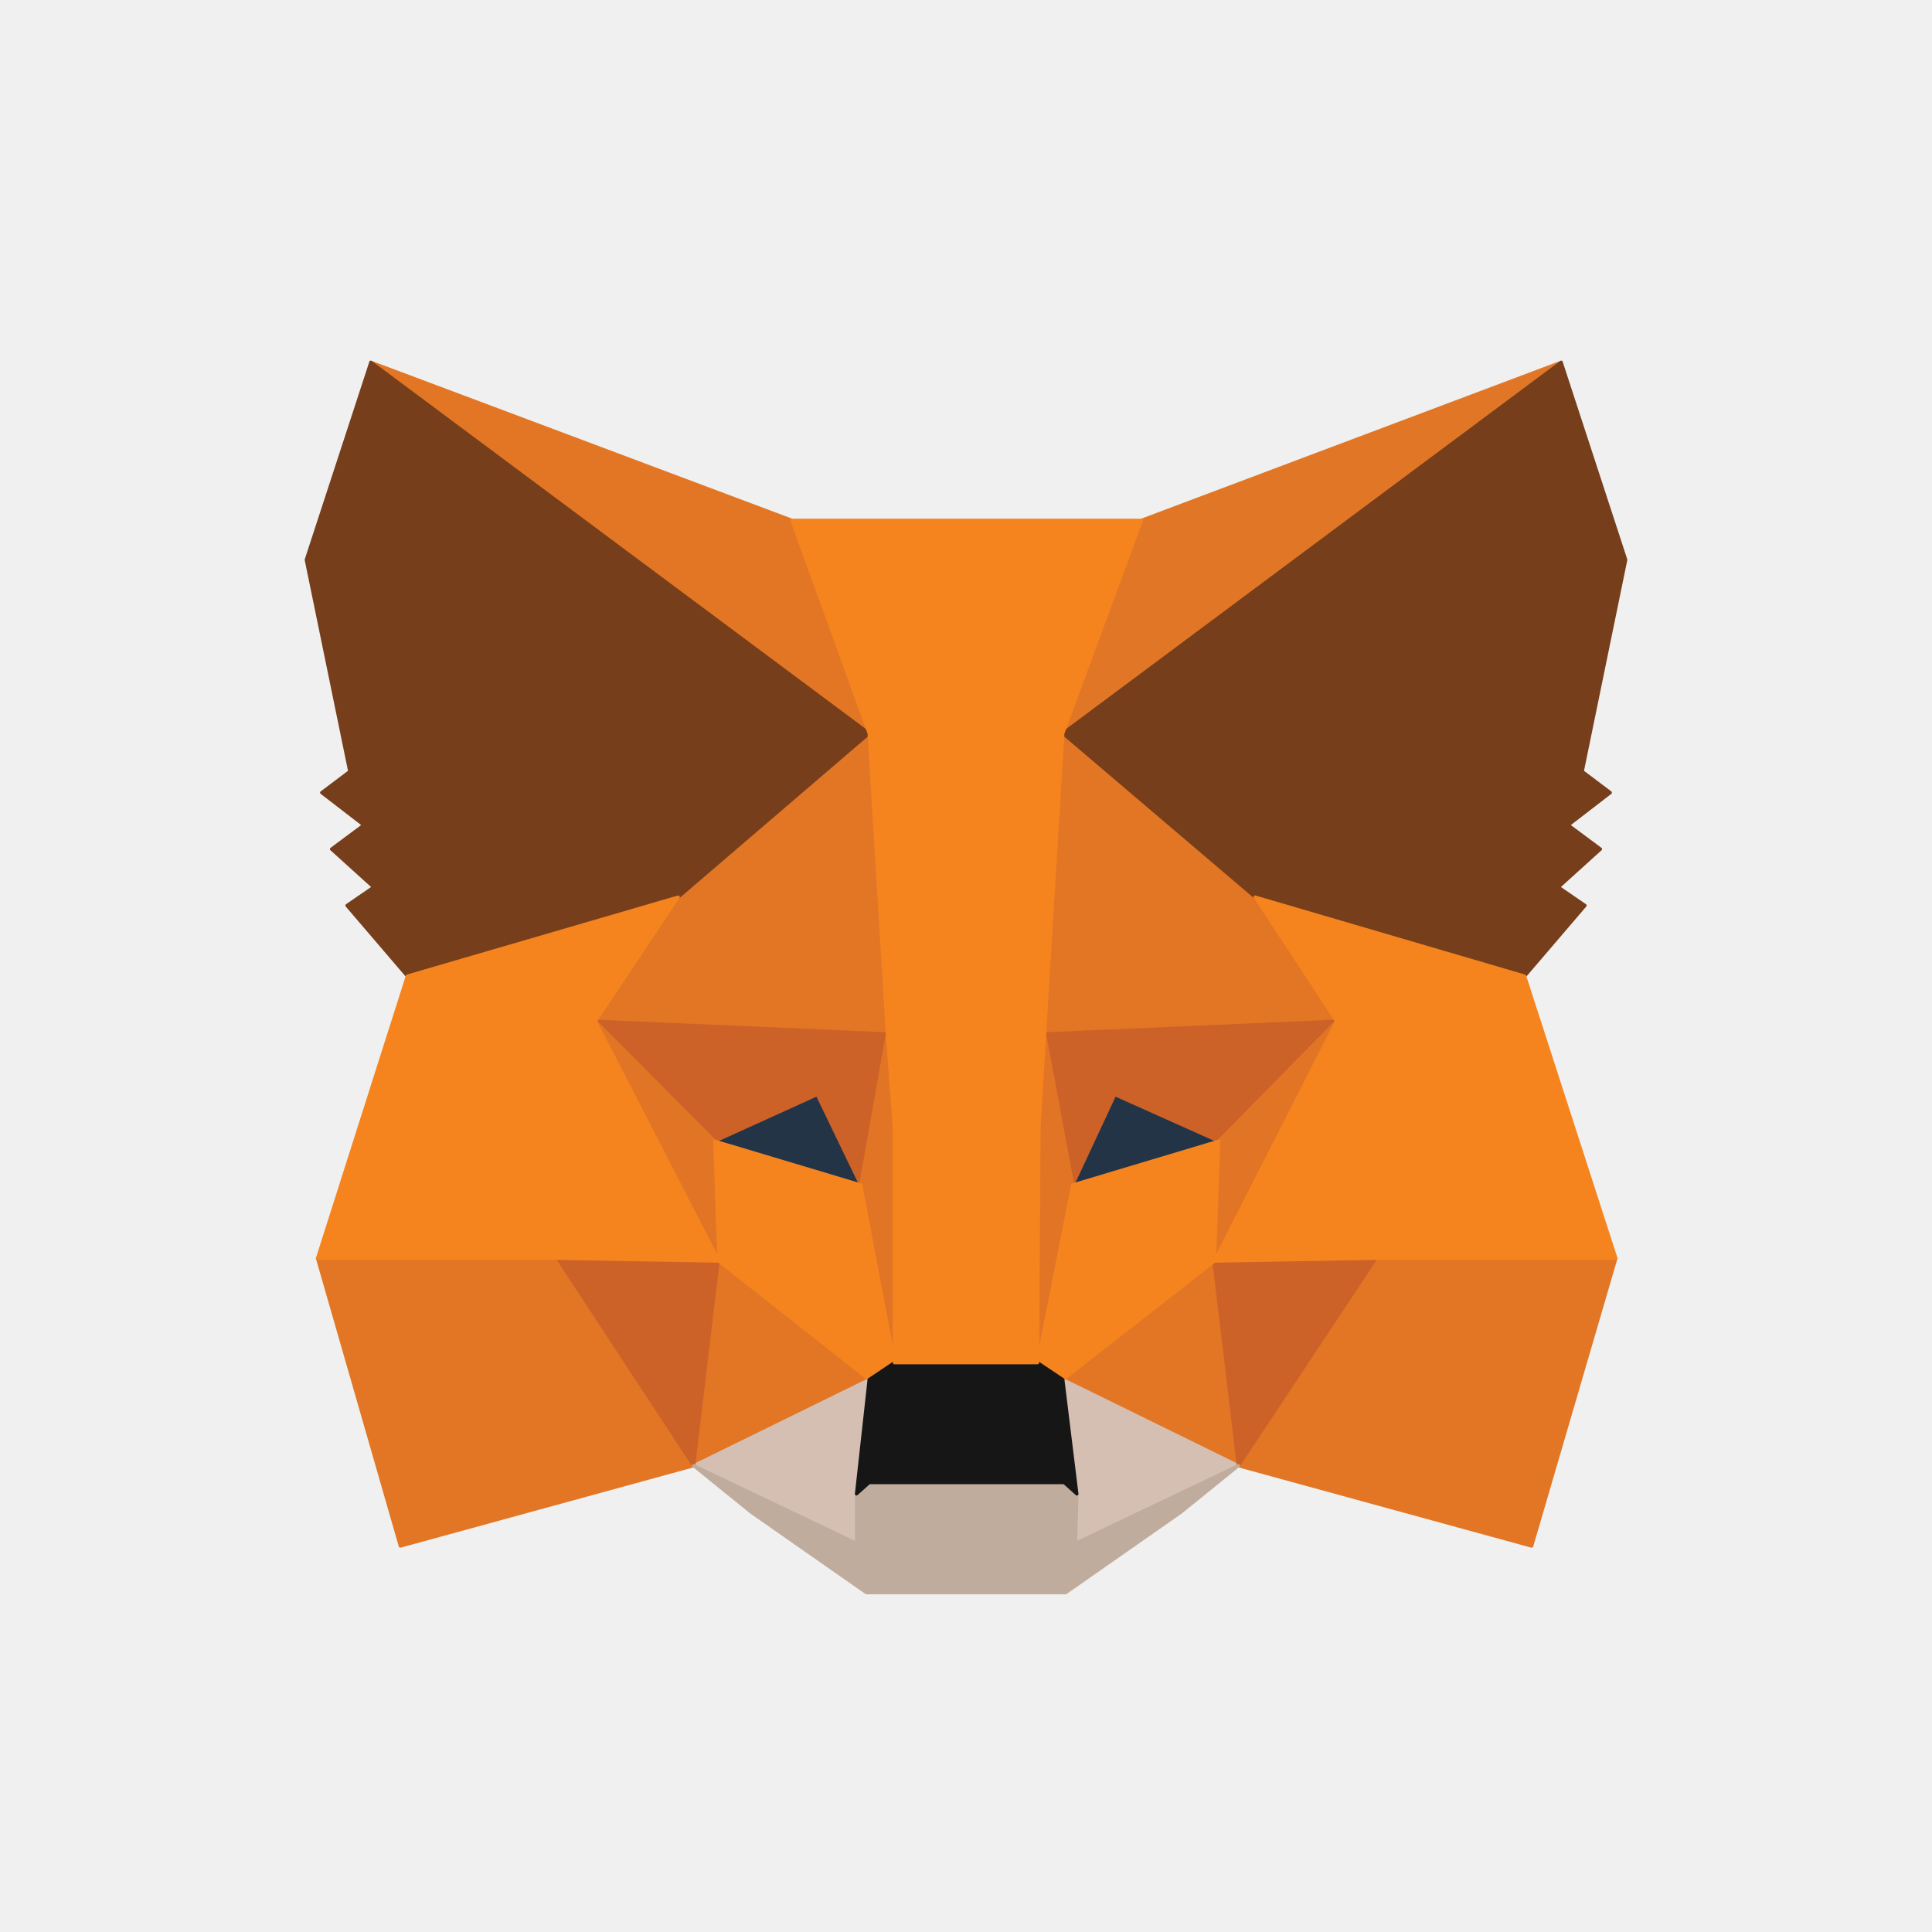
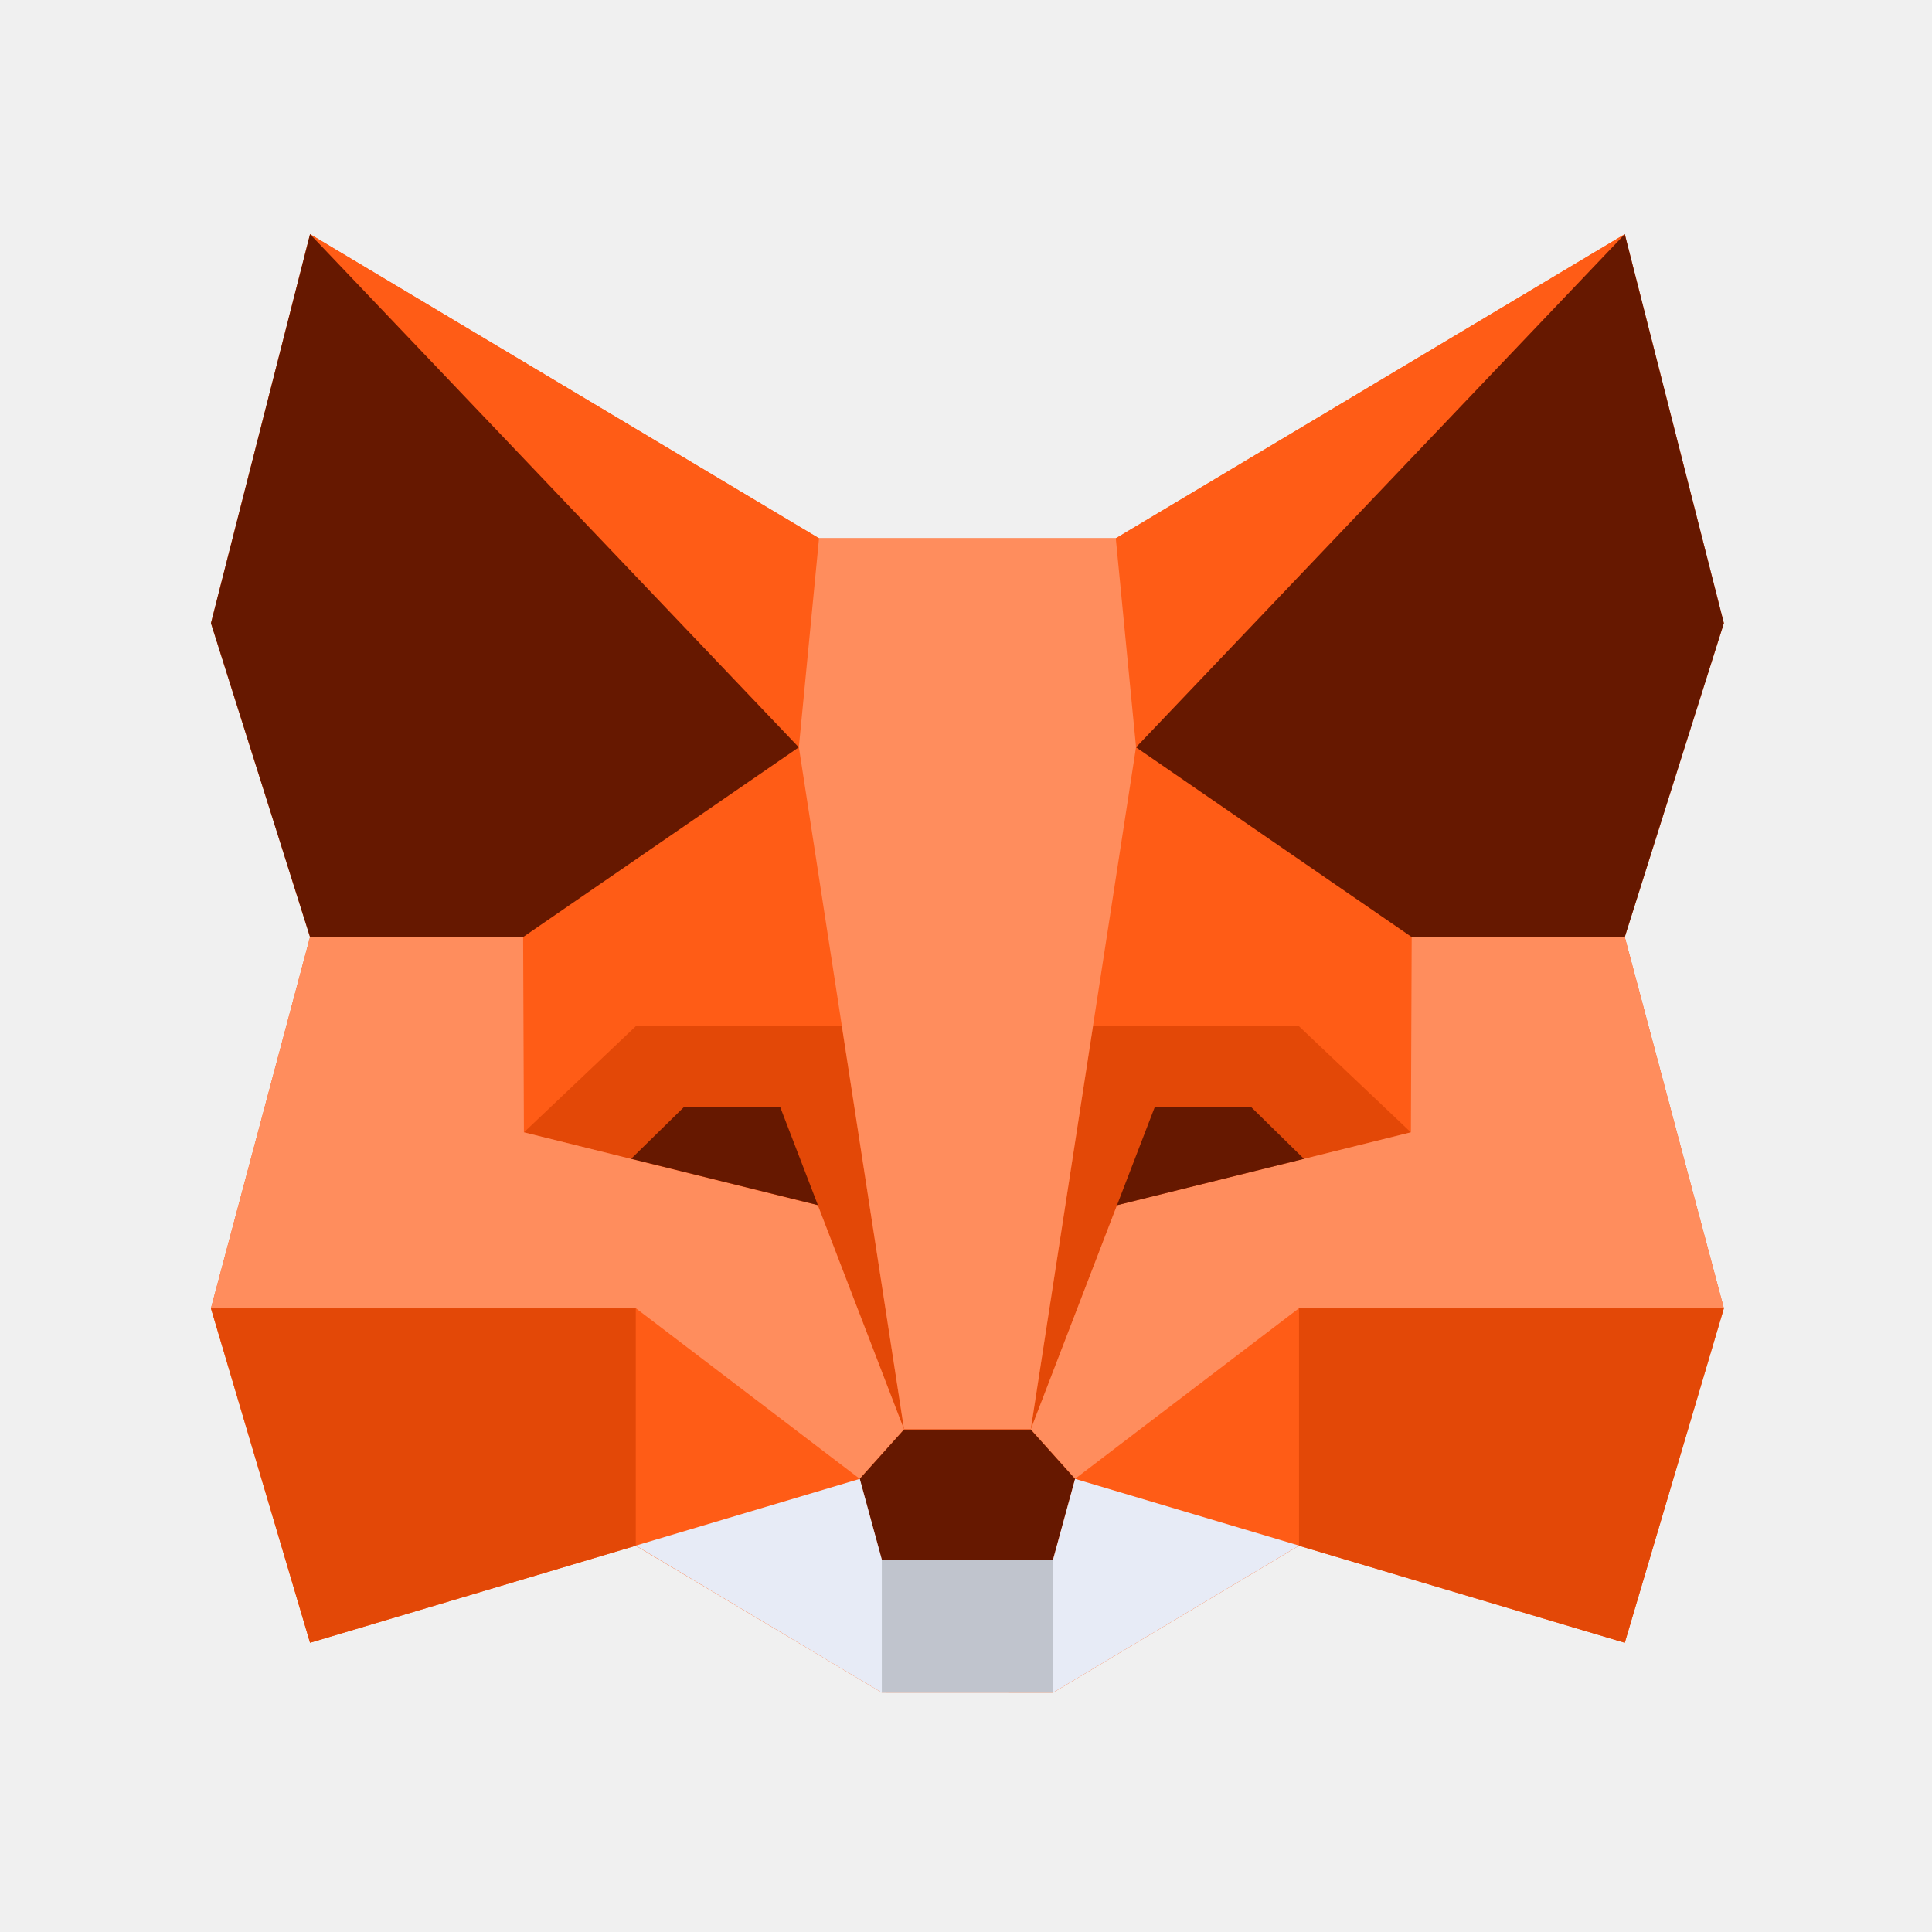
- <svg xmlns="http://www.w3.org/2000/svg" width="64" height="64" viewBox="0 0 64 64" fill="none">
-   <path d="M51.716 12L34.604 24.761L37.812 17.235L51.716 12Z" fill="#E17726" stroke="#E17726" stroke-width="0.105" stroke-linecap="round" stroke-linejoin="round" />
-   <path d="M12.285 12L29.257 24.854L26.235 17.235L12.285 12Z" fill="#E27625" stroke="#E27625" stroke-width="0.105" stroke-linecap="round" stroke-linejoin="round" />
-   <path d="M45.578 41.541L41.021 48.553L50.739 51.217L53.529 41.682L45.578 41.541Z" fill="#E27625" stroke="#E27625" stroke-width="0.105" stroke-linecap="round" stroke-linejoin="round" />
-   <path d="M10.517 41.682L13.261 51.217L22.979 48.553L18.469 41.541L10.517 41.682Z" fill="#E27625" stroke="#E27625" stroke-width="0.105" stroke-linecap="round" stroke-linejoin="round" />
-   <path d="M22.468 29.716L19.724 33.829L29.396 34.25L29.07 23.826L22.468 29.716Z" fill="#E27625" stroke="#E27625" stroke-width="0.105" stroke-linecap="round" stroke-linejoin="round" />
-   <path d="M41.579 29.716L34.837 23.686L34.604 34.25L44.276 33.829L41.579 29.716Z" fill="#E27625" stroke="#E27625" stroke-width="0.105" stroke-linecap="round" stroke-linejoin="round" />
-   <path d="M22.98 48.554L28.793 45.702L23.817 41.776L22.98 48.554Z" fill="#E27625" stroke="#E27625" stroke-width="0.105" stroke-linecap="round" stroke-linejoin="round" />
-   <path d="M35.209 45.702L41.021 48.554L40.231 41.776L35.209 45.702Z" fill="#E27625" stroke="#E27625" stroke-width="0.105" stroke-linecap="round" stroke-linejoin="round" />
-   <path d="M41.021 48.553L35.209 45.702L35.674 49.488L35.627 51.124L41.021 48.553Z" fill="#D5BFB2" stroke="#D5BFB2" stroke-width="0.105" stroke-linecap="round" stroke-linejoin="round" />
-   <path d="M22.98 48.553L28.374 51.124V49.488L28.793 45.702L22.98 48.553Z" fill="#D5BFB2" stroke="#D5BFB2" stroke-width="0.105" stroke-linecap="round" stroke-linejoin="round" />
-   <path d="M28.513 39.252L23.677 37.803L27.071 36.26L28.513 39.252Z" fill="#233447" stroke="#233447" stroke-width="0.105" stroke-linecap="round" stroke-linejoin="round" />
-   <path d="M35.533 39.252L36.928 36.26L40.369 37.803L35.533 39.252Z" fill="#233447" stroke="#233447" stroke-width="0.105" stroke-linecap="round" stroke-linejoin="round" />
-   <path d="M22.978 48.553L23.815 41.541L18.468 41.682L22.978 48.553Z" fill="#CC6228" stroke="#CC6228" stroke-width="0.105" stroke-linecap="round" stroke-linejoin="round" />
-   <path d="M40.185 41.541L41.022 48.553L45.579 41.682L40.185 41.541Z" fill="#CC6228" stroke="#CC6228" stroke-width="0.105" stroke-linecap="round" stroke-linejoin="round" />
-   <path d="M44.276 33.829L34.604 34.249L35.534 39.251L36.929 36.26L40.37 37.802L44.276 33.829Z" fill="#CC6228" stroke="#CC6228" stroke-width="0.105" stroke-linecap="round" stroke-linejoin="round" />
-   <path d="M23.677 37.802L27.071 36.26L28.513 39.251L29.396 34.249L19.724 33.829L23.677 37.802Z" fill="#CC6228" stroke="#CC6228" stroke-width="0.105" stroke-linecap="round" stroke-linejoin="round" />
-   <path d="M19.724 33.829L23.816 41.775L23.677 37.802L19.724 33.829Z" fill="#E27525" stroke="#E27525" stroke-width="0.105" stroke-linecap="round" stroke-linejoin="round" />
-   <path d="M40.37 37.802L40.23 41.775L44.276 33.829L40.37 37.802Z" fill="#E27525" stroke="#E27525" stroke-width="0.105" stroke-linecap="round" stroke-linejoin="round" />
-   <path d="M29.397 34.25L28.513 39.252L29.629 45.141L29.862 37.382L29.397 34.25Z" fill="#E27525" stroke="#E27525" stroke-width="0.105" stroke-linecap="round" stroke-linejoin="round" />
-   <path d="M34.603 34.25L34.138 37.382L34.37 45.141L35.533 39.252L34.603 34.25Z" fill="#E27525" stroke="#E27525" stroke-width="0.105" stroke-linecap="round" stroke-linejoin="round" />
-   <path d="M35.535 39.252L34.372 45.141L35.209 45.702L40.231 41.776L40.37 37.803L35.535 39.252Z" fill="#F5841F" stroke="#F5841F" stroke-width="0.105" stroke-linecap="round" stroke-linejoin="round" />
-   <path d="M23.677 37.803L23.816 41.776L28.792 45.702L29.629 45.141L28.513 39.252L23.677 37.803Z" fill="#F5841F" stroke="#F5841F" stroke-width="0.105" stroke-linecap="round" stroke-linejoin="round" />
-   <path d="M35.628 51.124L35.675 49.488L35.256 49.114H28.793L28.374 49.488V51.124L22.98 48.553L24.887 50.096L28.7 52.76H35.303L39.115 50.096L41.022 48.553L35.628 51.124Z" fill="#C0AC9D" stroke="#C0AC9D" stroke-width="0.105" stroke-linecap="round" stroke-linejoin="round" />
-   <path d="M35.208 45.702L34.371 45.141H29.628L28.791 45.702L28.372 49.488L28.791 49.114H35.254L35.673 49.488L35.208 45.702Z" fill="#161616" stroke="#161616" stroke-width="0.105" stroke-linecap="round" stroke-linejoin="round" />
-   <path d="M52.414 25.556L53.855 18.544L51.716 12L35.209 24.294L41.579 29.716L50.507 32.333L52.507 29.996L51.623 29.389L53.018 28.127L51.949 27.332L53.344 26.257L52.414 25.556Z" fill="#763E1A" stroke="#763E1A" stroke-width="0.105" stroke-linecap="round" stroke-linejoin="round" />
-   <path d="M10.145 18.544L11.586 25.556L10.656 26.257L12.051 27.332L10.982 28.127L12.377 29.389L11.493 29.996L13.493 32.333L22.467 29.716L28.791 24.294L12.284 12L10.145 18.544Z" fill="#763E1A" stroke="#763E1A" stroke-width="0.105" stroke-linecap="round" stroke-linejoin="round" />
-   <path d="M50.506 32.334L41.579 29.716L44.276 33.83L40.23 41.776L45.578 41.682H53.529L50.506 32.334Z" fill="#F5841F" stroke="#F5841F" stroke-width="0.105" stroke-linecap="round" stroke-linejoin="round" />
-   <path d="M22.468 29.716L13.493 32.334L10.517 41.682H18.469L23.816 41.776L19.724 33.83L22.468 29.716Z" fill="#F5841F" stroke="#F5841F" stroke-width="0.105" stroke-linecap="round" stroke-linejoin="round" />
-   <path d="M34.603 34.25L35.208 24.294L37.811 17.236H26.233L28.791 24.294L29.395 34.25L29.628 37.382V45.141H34.37L34.417 37.382L34.603 34.25Z" fill="#F5841F" stroke="#F5841F" stroke-width="0.105" stroke-linecap="round" stroke-linejoin="round" />
+ <svg xmlns="http://www.w3.org/2000/svg" width="64" height="64" viewBox="0 0 1025 1025" fill="none">
+   <g clip-path="url(#clip0_542_3186)">
+     <path d="M862.005 871.546L689.114 820.065L558.73 898.006L467.763 897.968L337.303 820.065L164.488 871.546L111.92 694.087L164.488 497.133L111.92 330.613L164.488 124.233L434.526 285.567H591.967L862.005 124.233L914.573 330.613L862.005 497.133L914.573 694.087L862.005 871.546Z" fill="#FF5C16" />
+     <path d="M164.527 124.233L434.566 285.68L423.826 396.479L164.527 124.233Z" fill="#FF5C16" />
+     <path d="M337.34 694.163L456.155 784.672L337.34 820.065V694.163Z" fill="#FF5C16" />
+     <path d="M446.659 544.525L423.823 396.554L277.65 497.169L277.574 497.132V497.207L278.026 600.776L337.302 544.525H337.34H446.659Z" fill="#FF5C16" />
+     <path d="M862.005 124.233L591.967 285.68L602.669 396.479L862.005 124.233Z" fill="#FF5C16" />
+     <path d="M689.19 694.163L570.375 784.672L689.19 820.065V694.163Z" fill="#FF5C16" />
+     <path d="M748.922 497.207H748.96H748.922V497.132L748.884 497.169L602.711 396.554L579.875 544.525H689.194L748.508 600.776L748.922 497.207Z" fill="#FF5C16" />
+     <path d="M337.303 820.062L164.488 871.544L111.92 694.16H337.303V820.062Z" fill="#E34807" />
+     <path d="M446.623 544.487L479.634 758.4L433.886 639.463L277.953 600.776L337.267 544.487H446.586H446.623Z" fill="#E34807" />
+     <path d="M689.188 820.062L862.003 871.544L914.571 694.16H689.188V820.062Z" fill="#E34807" />
+     <path d="M579.87 544.487L546.859 758.4L592.607 639.463L748.54 600.776L689.189 544.487H579.87Z" fill="#E34807" />
+     <path d="M111.92 694.085L164.488 497.131H277.538L277.952 600.737L433.886 639.424L479.633 758.361L456.119 784.556L337.304 694.047H111.92V694.085Z" fill="#FF8D5D" />
+     <path d="M914.573 694.085L862.004 497.131H748.955L748.54 600.737L592.607 639.424L546.859 758.361L570.374 784.556L689.189 694.047H914.573V694.085Z" fill="#FF8D5D" />
+     <path d="M591.969 285.567H513.249H434.528L423.826 396.366L479.635 758.25H546.862L602.709 396.366L591.969 285.567Z" fill="#FF8D5D" />
+     <path d="M164.488 124.233L111.92 330.613L164.488 497.133H277.538L423.787 396.479L164.488 124.233Z" fill="#661800" />
+     <path d="M413.951 587.451H362.739L334.854 614.781L433.923 639.349L413.951 587.413V587.451Z" fill="#661800" />
+     <path d="M862.006 124.233L914.574 330.613L862.006 497.133H748.956L602.707 396.479L862.006 124.233Z" fill="#661800" />
+     <path d="M612.617 587.451H663.904L691.79 614.819L592.607 639.424L612.617 587.413V587.451Z" fill="#661800" />
+     <path d="M558.692 827.41L570.373 784.635L546.859 758.44H479.594L456.08 784.635L467.762 827.41" fill="#661800" />
+     <path d="M558.689 827.407V898.043H467.76V827.407H558.689Z" fill="#C0C4CD" />
+     <path d="M337.34 819.99L467.837 898.007V827.372L456.155 784.597L337.34 819.99Z" fill="#E7EBF6" />
+     <path d="M689.19 819.99L558.693 898.007V827.372L570.375 784.597L689.19 819.99Z" fill="#E7EBF6" />
+   </g>
+   <defs>
+     <clipPath id="clip0_542_3186">
+       <rect width="1024" height="1024" fill="white" transform="translate(0.986328 0.5)" />
+     </clipPath>
+   </defs>
</svg>
